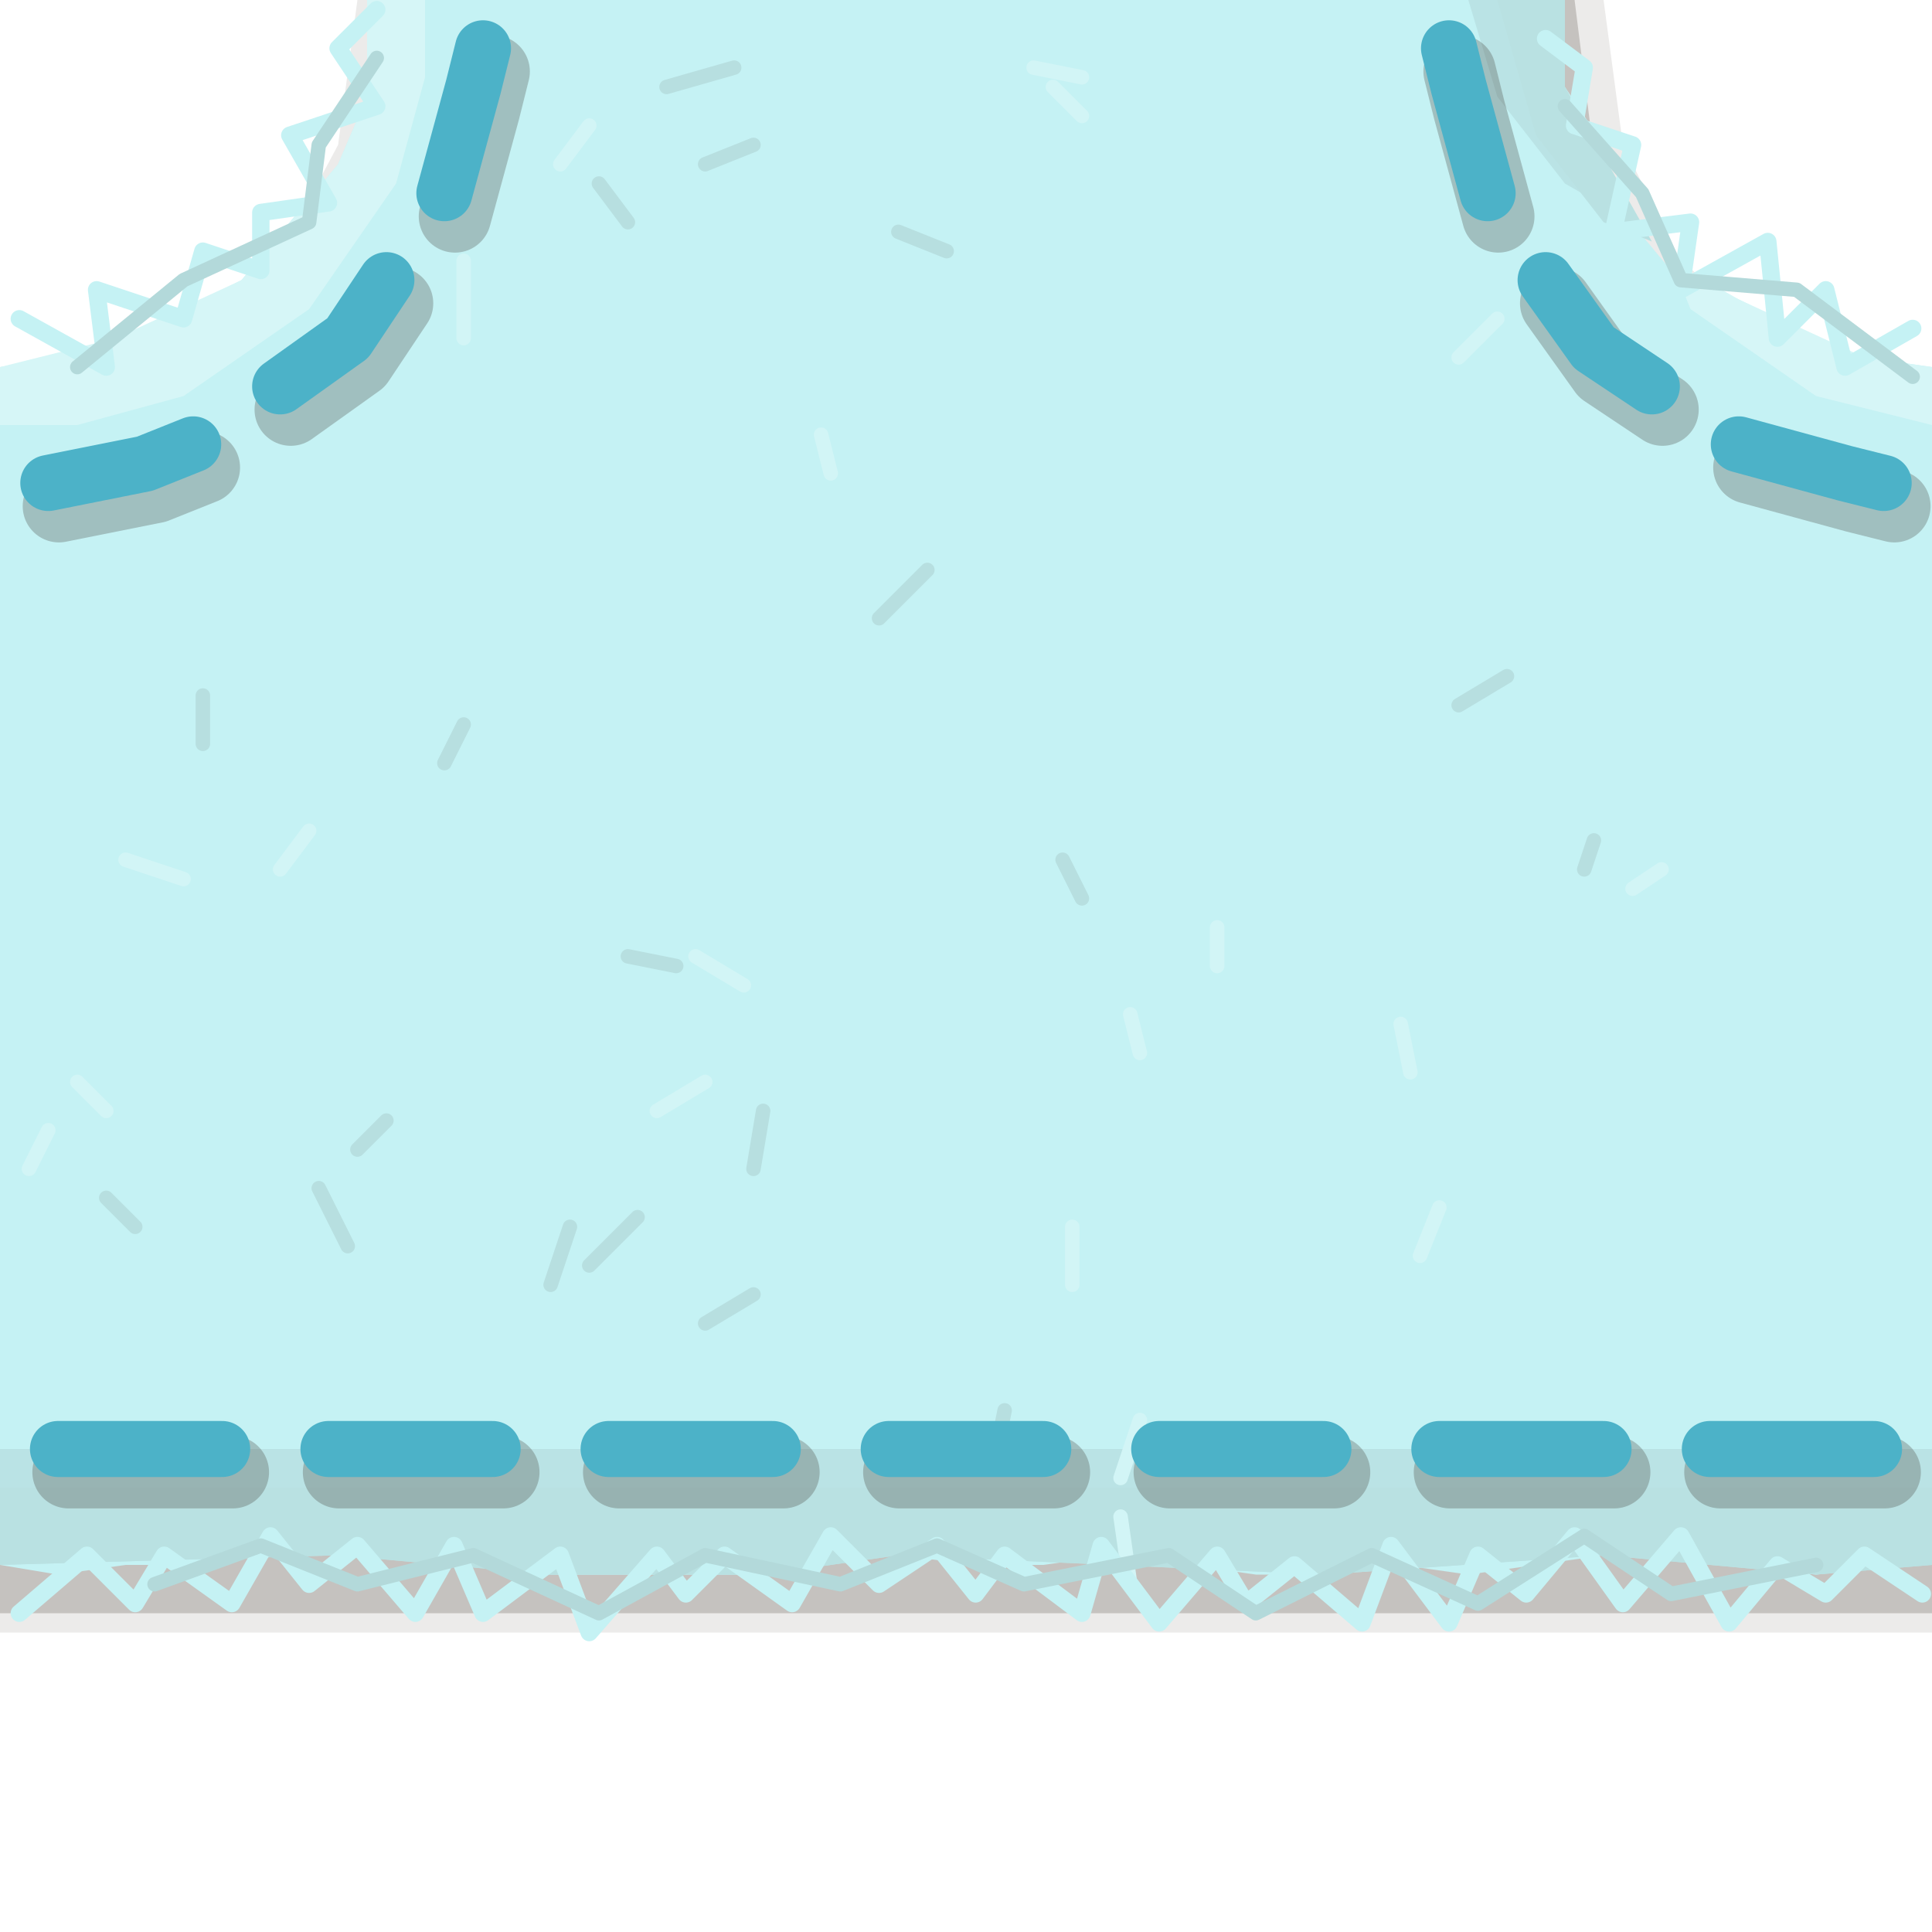
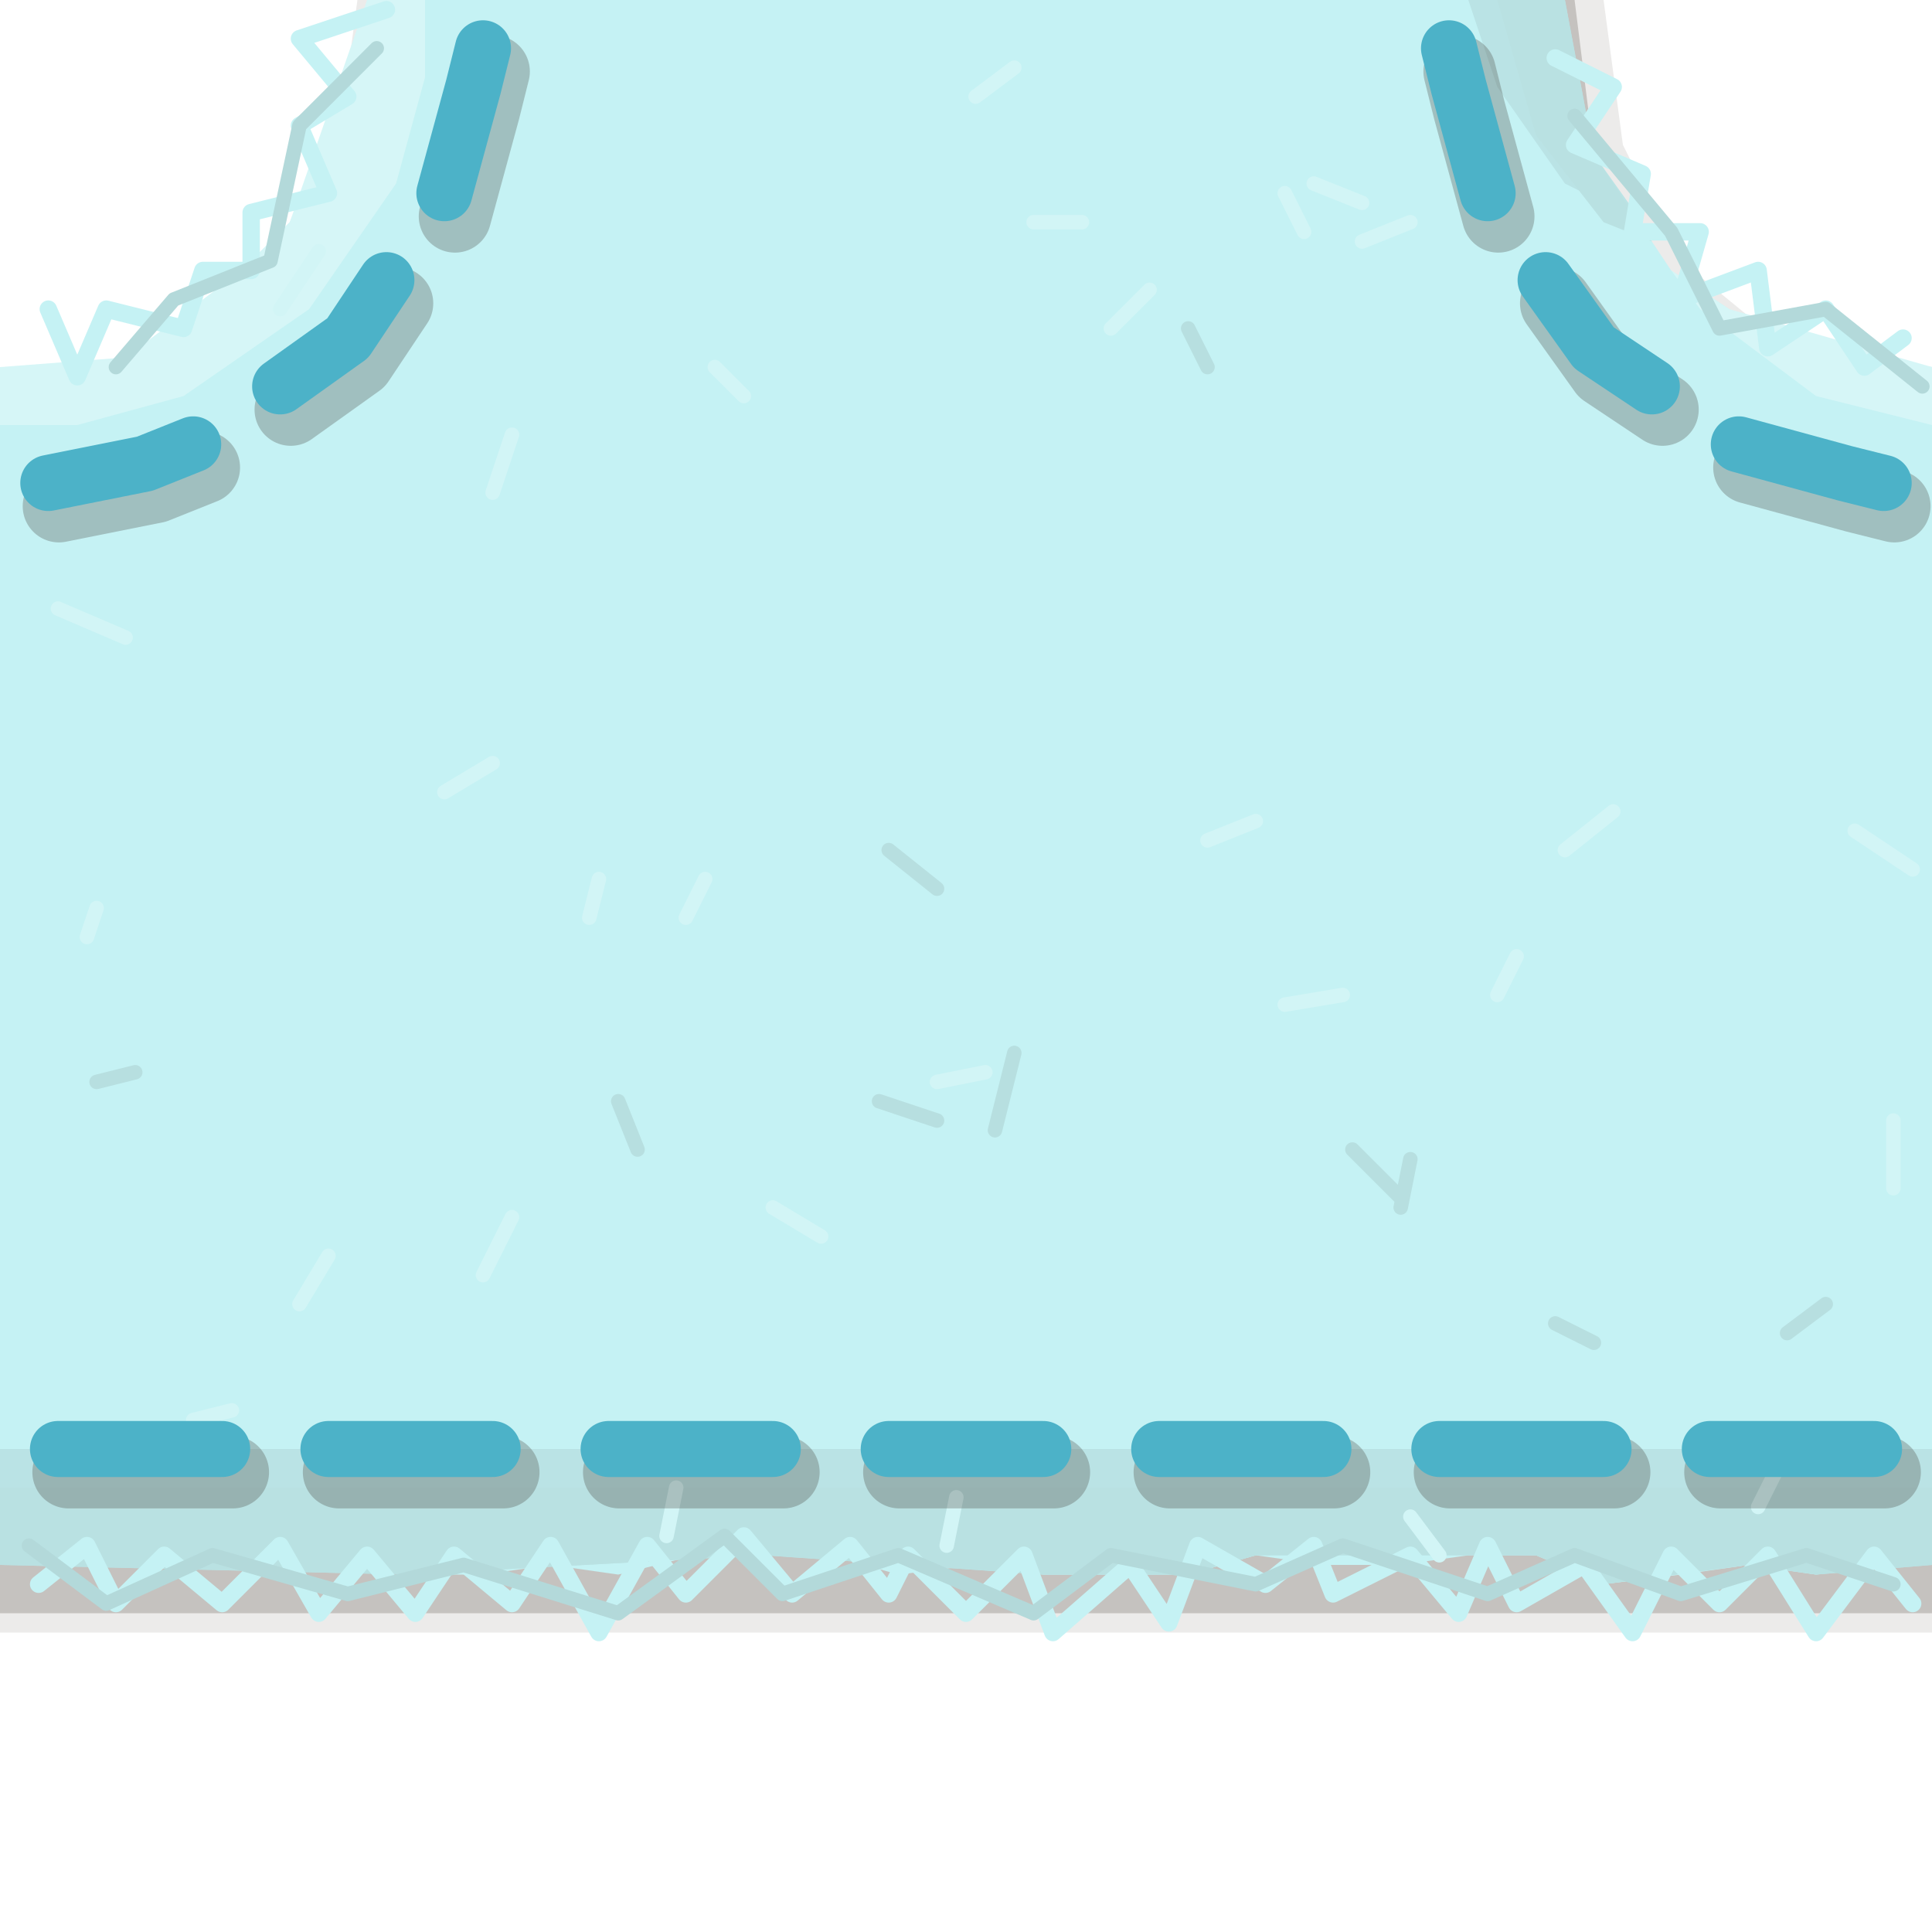
<svg xmlns="http://www.w3.org/2000/svg" viewBox="0 0 100 100" width="100" height="100">
  <defs>
    <path id="p1" d="M5 50l10-2 5-2M29 40l7-5 4-6M46 20l3-11 1-4M194 150l-17 0M166 150l-17 0M137 150l-17 0M108 150l-16 0M80 150l-17 0M51 150l-17 0M23 150l-17 0M150 5l1 4 3 11M160 29l5 7 6 4M180 46l11 3 4 1" />
  </defs>
  <g transform="scale(0.5)">
    <path d="M200 169l0-129-15-4-11-9-6-12-2-15-129 0-2 15-8 15-12 7-15 3 0 129z" fill="#2A1C14" opacity=".09" />
    <path d="M200 167l0-124-16-5-12-9-7-13-2-16-124 0-1 16-10 16-12 8-16 3 0 124z" fill="#2A1C14" opacity=".20" />
-     <path d="M6 163l7-1 7 0 8-1 7 0 7 0 8 1 7 1 7 0 8 0 7 0 7-2 7 0 8 1 7 0 7-1 8 1 7 1 7 0 8-1 7 1 7-1 7-1 8 0 7 1 7 1 8-1 4 0 0-124-7-1-7-3-6-3-7-3-5-6-2-7-4-6 0-8 0-1-124 0 0 3 0 7-3 7-5 6-5 6-6 3-7 3-6 2-6 1 0 124z" fill="#C5F2F4" />
-     <path d="M0 162l35-1 22 2 22 0 14-2 44 2 29-2 22 2 12-1 0-12-200 0zM169 23l-7-14 0-9-10 0 3 10 7 9z" fill="#BAE3E5" />
-     <path d="M0 162l35-1 22 2 22 0 14-2 44 2 29-2 22 2 12-1 0-8-200 0zM171 25l-9-16 0-9-7 0 4 14 7 9z" fill="#B9E1E2" />
-     <path d="M8 44l11-3 13-9 9-13 3-11 0-8-6 0 0 10-3 7-10 12-13 6-12 3 0 6zM193 37l-13-6-7-4 2 5 13 9 12 3 0-6z" fill="#D6F6F7" />
-     <path d="M107 7l5 1m-3 1l3 3m-51 1l-3 4m-10 10l0 8m107-2l-4 4m-66 8l1 4m86 41l-3 2m-137-6l-3 4m-16-1l6 2m53 8l5 3m40 3l1 4m8-13l0 4m19 6l1 5m-73 1l-5 3m-60-3l3 3m-6 2l-2 4m108 6l0 6m38-8l-2 5m-29 17l-2 6m0 4l1 7" fill="none" stroke="#D2F5F6" stroke-width="1.5" stroke-linecap="round" stroke-linejoin="round" />
-     <path d="M76 7l-7 2m9 6l-5 2m-11 2l3 4m28 1l5 2m-2 33l-5 5m65 6l-5 3m-130-1l0 5m27-2l-2 4m119 8l-1 3m-54-1l2 4m-47 6l5 1m9 15l-1 6m-38-5l-3 3m-26 5l3 3m19-4l3 6m23-2l-2 6m9-7l-5 5m17 3l-5 3m31 9l-1 5" fill="none" stroke="#B7DFE0" stroke-width="1.5" stroke-linecap="round" stroke-linejoin="round" />
-     <path d="M2 33l9 5-1-8 9 3 2-7 6 2 0-6 7-1-4-7 9-3-4-6 4-4M160 4l4 3-1 6 6 2-2 9 8-1-1 7 9-5 1 10 5-5 2 8 7-4M199 165l-6-4-4 4-5-3-5 6-5-9-6 7-5-7-5 6-5-4-3 7-6-8-3 8-7-6-5 4-3-5-6 7-6-8-2 7-8-6-3 4-4-5-6 4-5-5-4 7-7-5-4 4-3-4-7 8-3-8-8 6-3-7-4 7-6-7-5 4-4-5-4 7-7-5-3 5-5-5-7 6" fill="none" stroke="#C5F2F4" stroke-width="1.8" stroke-linecap="round" stroke-linejoin="round" />
-     <path d="M8 38l11-9 13-6 1-8 6-9M162 11l8 9 4 9 12 1 12 9M188 162l-15 3-9-6-11 7-11-5-12 6-9-6-15 3-9-4-10 4-14-3-11 6-13-6-12 3-10-4-11 4" fill="none" stroke="#B3D9DA" stroke-width="1.5" stroke-linecap="round" stroke-linejoin="round" />
+     <path d="M6 161l7 1 7 0 8 0 7 0 7 1 8 0 7-1 7 1 8-2 7 0 7 0 7 2 8-1 7 1 7 0 8 0 7-2 7 1 8 0 7-1 7 0 7 3 8-1 7-1 7 1 8-1 4 0 0-124-7-1-7-2-7-3-6-4-4-6-4-6-2-7-1-8 0-1-124 0 0 3-3 7-2 6-3 7-5 5-6 5-6 4-7 1-6 0 0 124z" fill="#C5F2F4" />
+     <path d="M0 162l42 1 37-2 29 2 15 0 7-2 29 0 7 3 15-2 7 1 12-1 0-12-200 0zM165 16l-3-16-10 0 3 9 7 10 8 4z" fill="#BAE3E5" />
+     <path d="M0 162l42 1 37-2 29 2 15 0 7-2 29 0 7 3 15-2 7 1 12-1 0-8-200 0zM165 16l-3-16-7 0 4 14 7 9 5 2z" fill="#B9E1E2" />
+     <path d="M8 44l11-3 13-9 9-13 3-11 0-8-6 0-8 23-5 5-12 9-13 1 0 6zM200 38l-21-6-6-4 3 4 12 9 12 3z" fill="#D6F6F7" />
+     <path d="M105 7l-4 3m45 13l-5 2m-5-6l5 2m-8-1l2 4m-23-1l-5 0m-74 3l-4 6m90-2l-4 4m-41 4l3 3m-24 4l-2 6m-45 12l7 3m38 13l-5 3m146 4l6 4m-31-6l-5 4m-32-3l-5 2m-52 4l-2 4m-9-4l-1 4m-51-1l-1 3m130 6l-6 1m24-5l-2 4m41 13l0 7m-94-12l-5 1m-63 18l-3 5m22-9l-3 6m30-7l5 3m-61 18l-4 1m50 7l-1 5m30-4l-1 5m86-8l-2 4m-36 1l3 4" fill="none" stroke="#D2F5F6" stroke-width="1.5" stroke-linecap="round" stroke-linejoin="round" />
+     <path d="M123 34l2 4m-33 50l5 4m43 27l5 5m-40-15l-2 8m-12-3l6 2m-33-2l2 5m-52-8l-4 1m136 8l-1 5m44 10l-4 3m-24-1l4 2" fill="none" stroke="#B7DFE0" stroke-width="1.5" stroke-linecap="round" stroke-linejoin="round" />
+     <path d="M5 32l3 7 3-7 8 2 2-6 5 0 0-6 8-2-3-7 5-3-5-6 9-3M161 6l6 3-4 6 7 3-1 6 7 0-2 7 8-3 1 8 6-4 4 6 4-3M198 166l-4-5-6 8-5-8-5 5-5-5-4 8-5-7-7 4-3-6-3 7-5-6-8 4-2-5-5 4-7-4-3 8-4-6-8 7-3-8-6 6-6-6-2 4-4-5-6 5-5-6-6 6-4-5-5 9-5-9-4 6-6-5-4 6-5-6-5 6-4-7-6 6-6-5-5 5-3-6-5 4" fill="none" stroke="#C5F2F4" stroke-width="1.8" stroke-linecap="round" stroke-linejoin="round" />
+     <path d="M12 38l6-7 10-4 3-14 8-8M163 12l10 12 5 10 11-2 10 8M196 164l-9-3-13 4-11-4-9 4-15-5-9 4-15-3-8 6-14-6-12 4-6-6-11 8-16-5-12 3-14-4-11 5-8-6" fill="none" stroke="#B3D9DA" stroke-width="1.5" stroke-linecap="round" stroke-linejoin="round" />
    <use href="#p1" fill="none" stroke="#2A1C14" stroke-width="7.5" stroke-linecap="round" stroke-linejoin="round" opacity=".24" transform="translate(1.1 2.4)" />
    <use href="#p1" fill="none" stroke="#4CB2C8" stroke-width="5.8" stroke-linecap="round" stroke-linejoin="round" />
  </g>
</svg>
